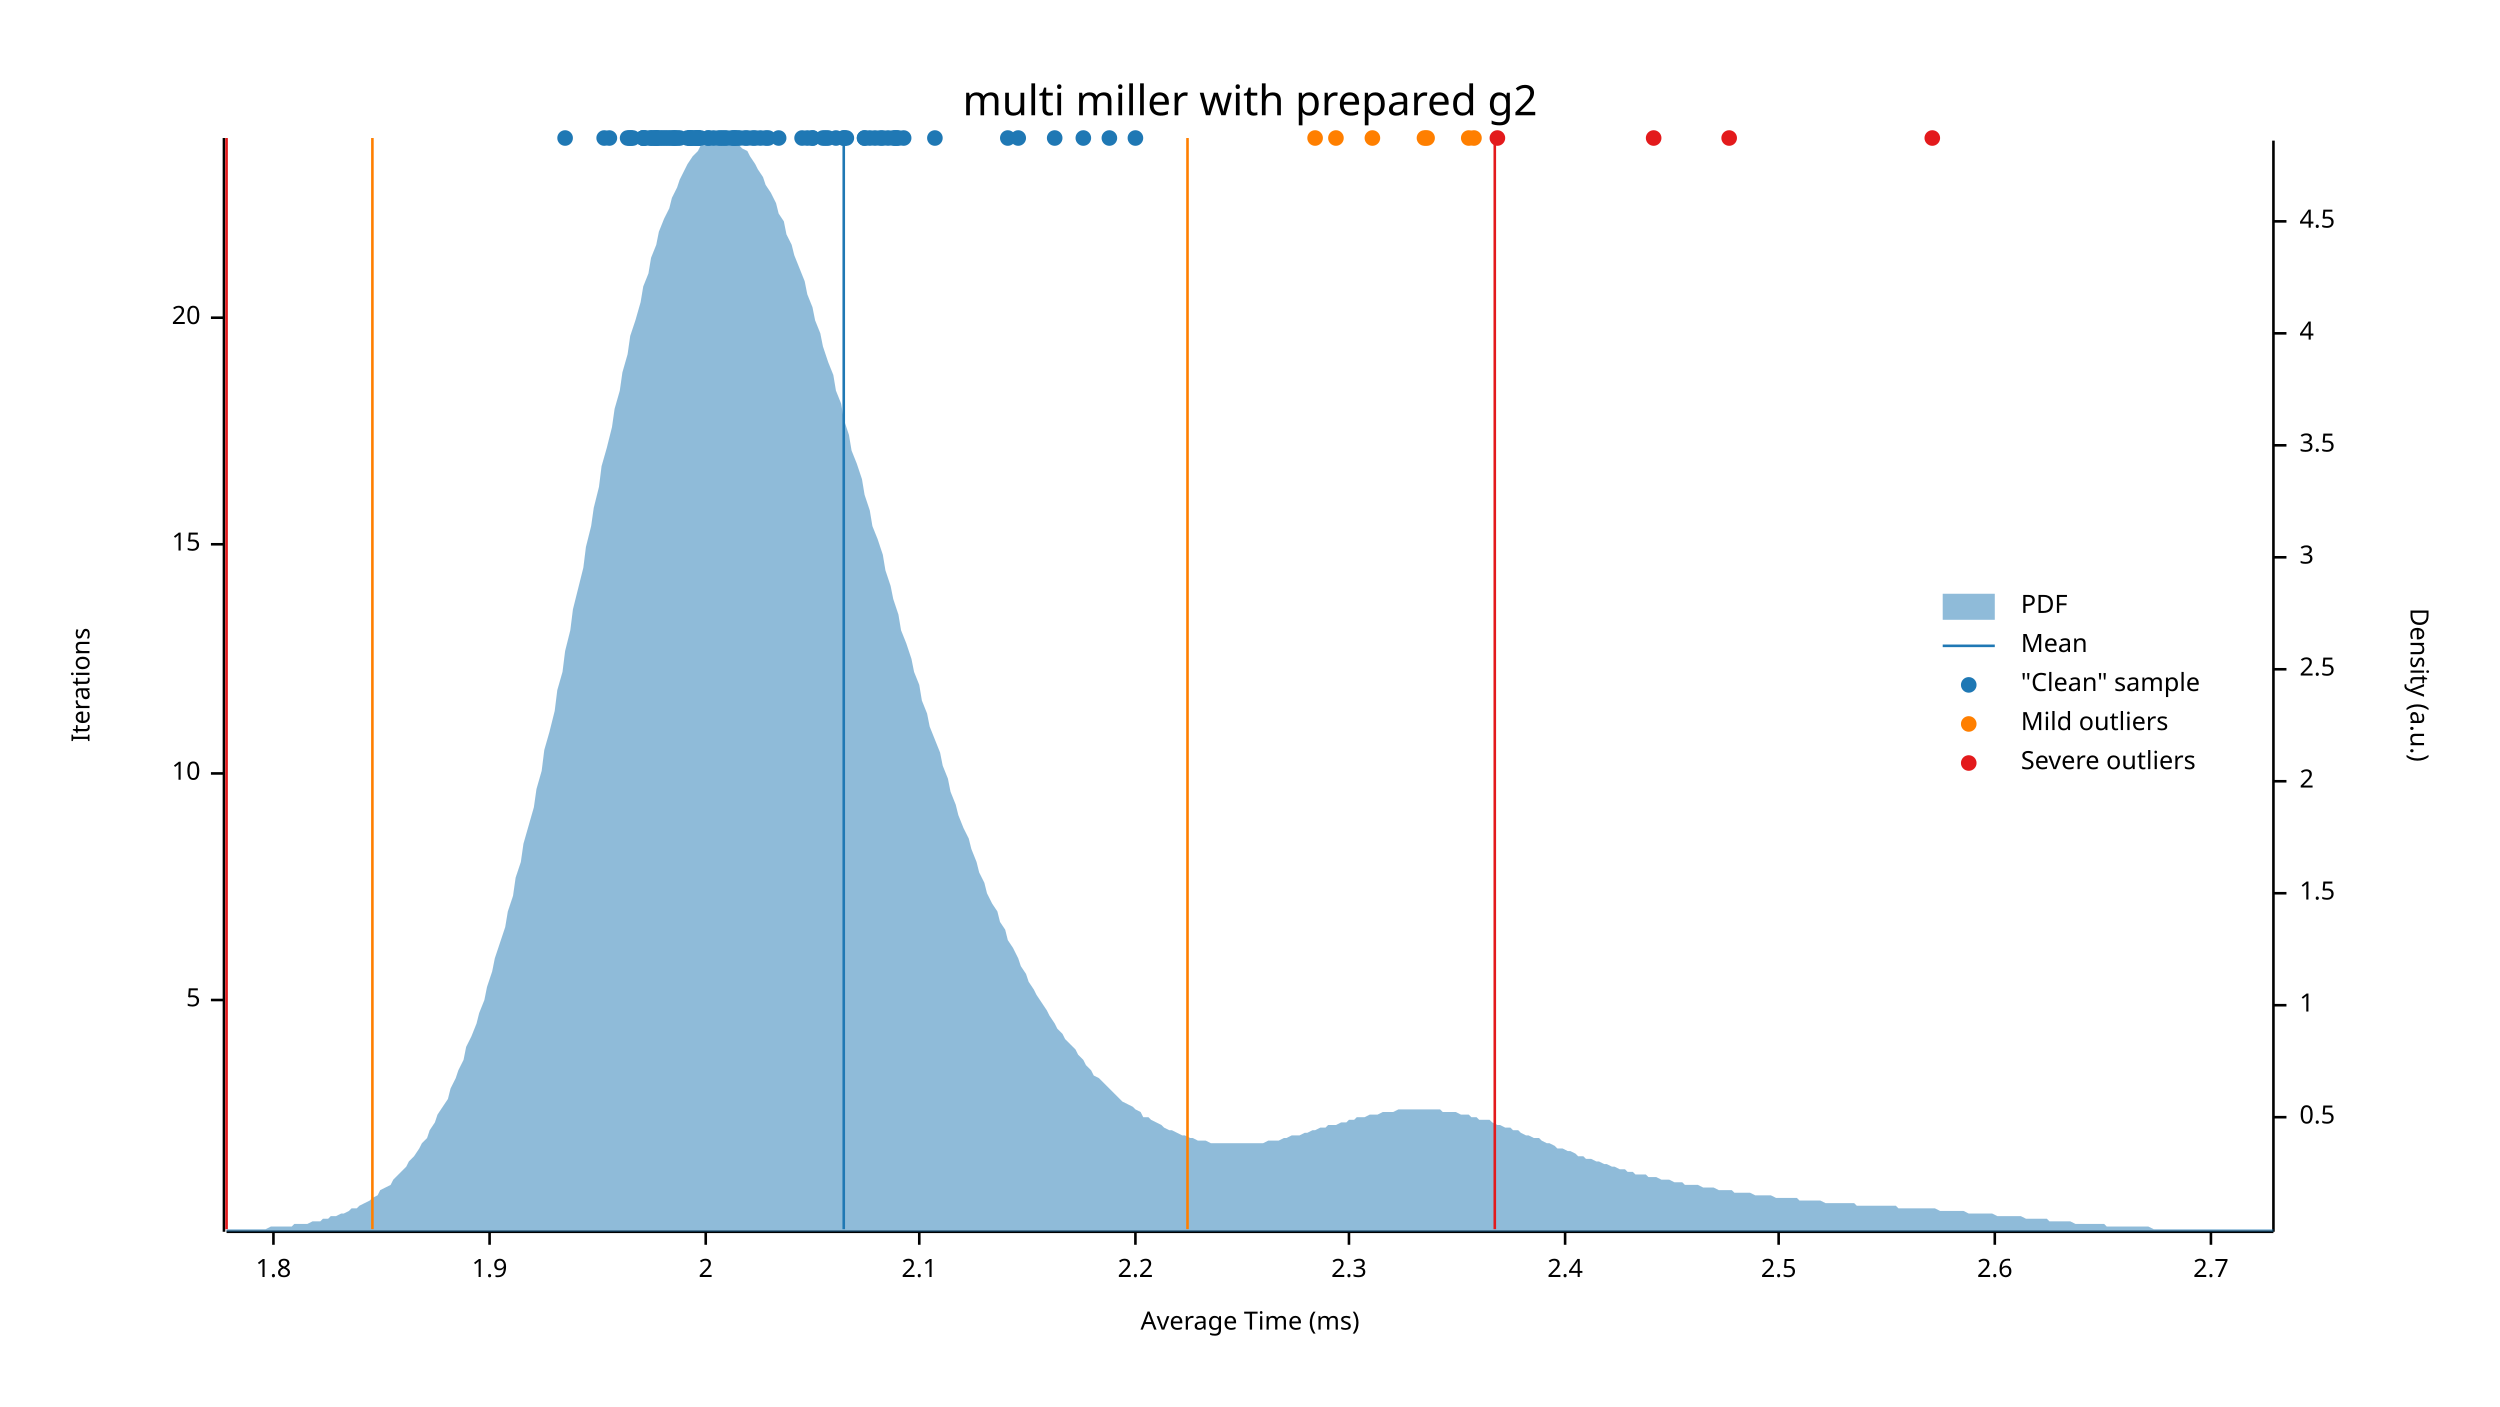
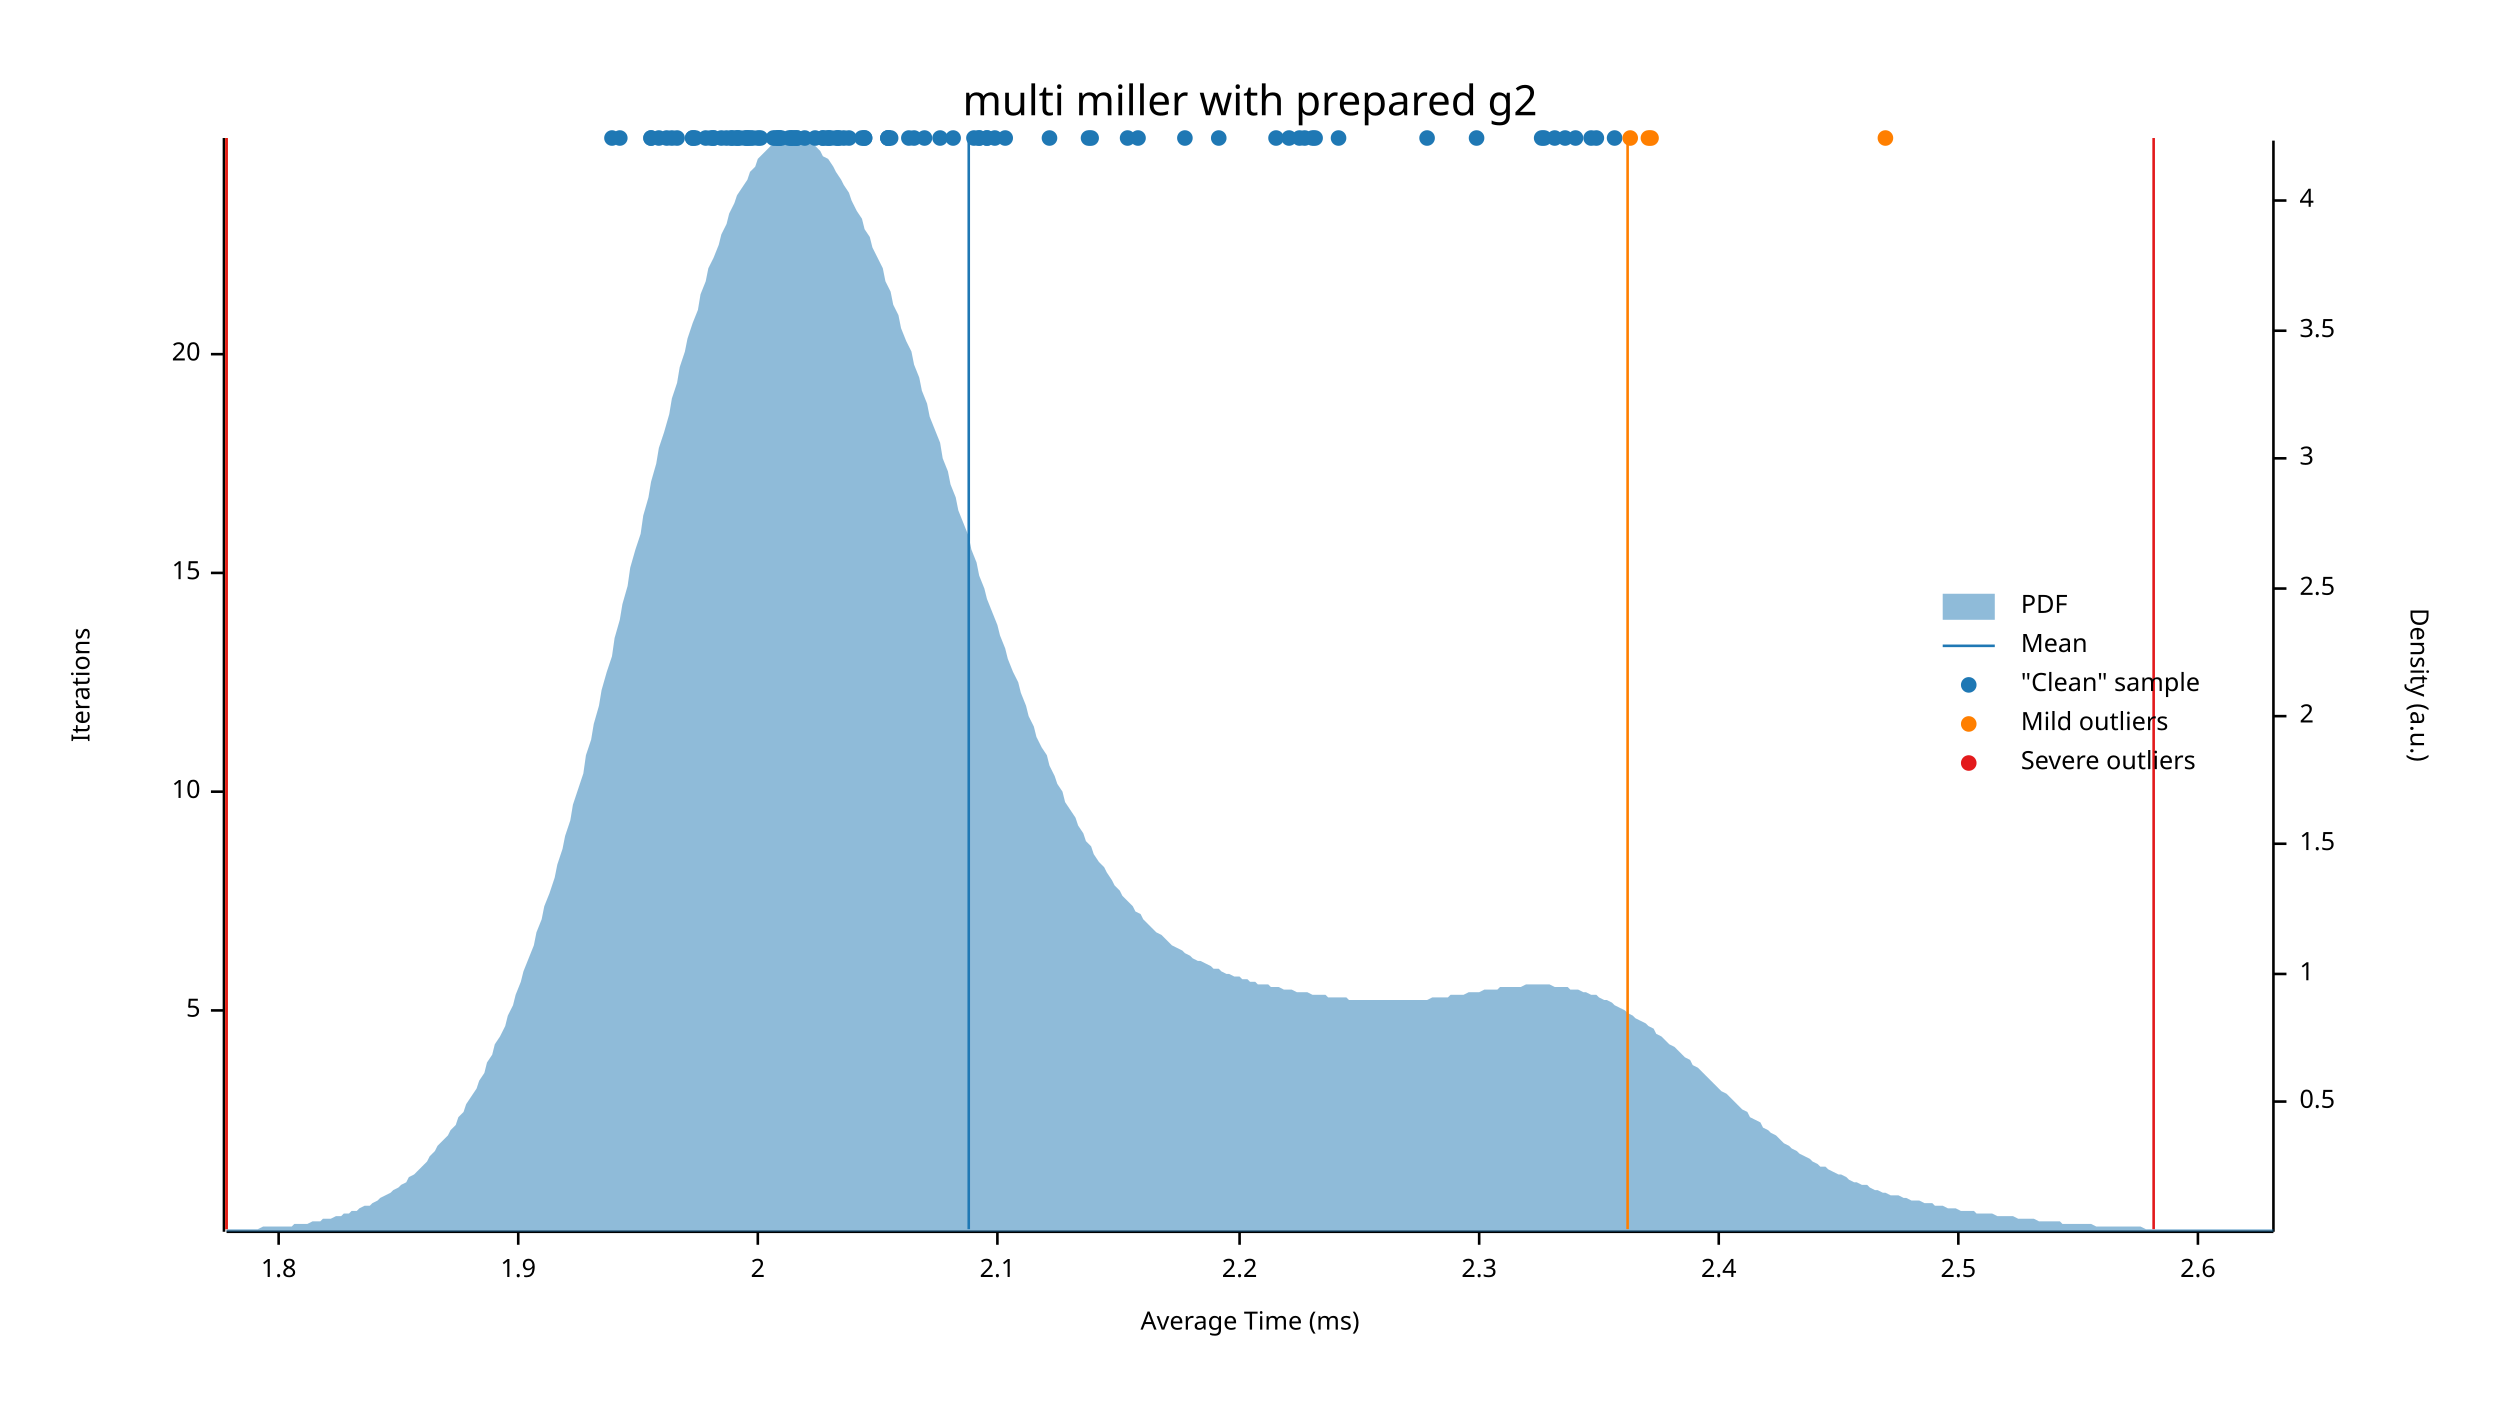
<svg xmlns="http://www.w3.org/2000/svg" width="960" height="540" viewBox="0 0 960 540">
  <text x="480" y="32" dy="0.76em" text-anchor="middle" font-family="sans-serif" font-size="16.129" opacity="1" fill="#000000">
multi miller with prepared g2
</text>
  <text x="27" y="263" dy="0.76em" text-anchor="middle" font-family="sans-serif" font-size="9.677" opacity="1" fill="#000000" transform="rotate(270, 27, 263)">
Iterations
</text>
  <text x="480" y="513" dy="-0.5ex" text-anchor="middle" font-family="sans-serif" font-size="9.677" opacity="1" fill="#000000">
Average Time (ms)
</text>
  <polyline fill="none" opacity="1" stroke="#000000" stroke-width="1" points="86,53 86,473 " />
-   <text x="77" y="384" dy="0.5ex" text-anchor="end" font-family="sans-serif" font-size="9.677" opacity="1" fill="#000000">
+   <text x="77" y="388" dy="0.5ex" text-anchor="end" font-family="sans-serif" font-size="9.677" opacity="1" fill="#000000">
5
</text>
-   <polyline fill="none" opacity="1" stroke="#000000" stroke-width="1" points="81,384 86,384 " />
-   <text x="77" y="297" dy="0.5ex" text-anchor="end" font-family="sans-serif" font-size="9.677" opacity="1" fill="#000000">
+   <polyline fill="none" opacity="1" stroke="#000000" stroke-width="1" points="81,388 86,388 " />
+   <text x="77" y="304" dy="0.5ex" text-anchor="end" font-family="sans-serif" font-size="9.677" opacity="1" fill="#000000">
10
</text>
-   <polyline fill="none" opacity="1" stroke="#000000" stroke-width="1" points="81,297 86,297 " />
-   <text x="77" y="209" dy="0.5ex" text-anchor="end" font-family="sans-serif" font-size="9.677" opacity="1" fill="#000000">
+   <polyline fill="none" opacity="1" stroke="#000000" stroke-width="1" points="81,304 86,304 " />
+   <text x="77" y="220" dy="0.5ex" text-anchor="end" font-family="sans-serif" font-size="9.677" opacity="1" fill="#000000">
15
</text>
-   <polyline fill="none" opacity="1" stroke="#000000" stroke-width="1" points="81,209 86,209 " />
-   <text x="77" y="122" dy="0.5ex" text-anchor="end" font-family="sans-serif" font-size="9.677" opacity="1" fill="#000000">
+   <polyline fill="none" opacity="1" stroke="#000000" stroke-width="1" points="81,220 86,220 " />
+   <text x="77" y="136" dy="0.5ex" text-anchor="end" font-family="sans-serif" font-size="9.677" opacity="1" fill="#000000">
20
</text>
-   <polyline fill="none" opacity="1" stroke="#000000" stroke-width="1" points="81,122 86,122 " />
+   <polyline fill="none" opacity="1" stroke="#000000" stroke-width="1" points="81,136 86,136 " />
  <polyline fill="none" opacity="1" stroke="#000000" stroke-width="1" points="87,473 873,473 " />
-   <text x="105" y="483" dy="0.76em" text-anchor="middle" font-family="sans-serif" font-size="9.677" opacity="1" fill="#000000">
+   <text x="107" y="483" dy="0.76em" text-anchor="middle" font-family="sans-serif" font-size="9.677" opacity="1" fill="#000000">
1.8
</text>
-   <polyline fill="none" opacity="1" stroke="#000000" stroke-width="1" points="105,473 105,478 " />
-   <text x="188" y="483" dy="0.76em" text-anchor="middle" font-family="sans-serif" font-size="9.677" opacity="1" fill="#000000">
+   <polyline fill="none" opacity="1" stroke="#000000" stroke-width="1" points="107,473 107,478 " />
+   <text x="199" y="483" dy="0.76em" text-anchor="middle" font-family="sans-serif" font-size="9.677" opacity="1" fill="#000000">
1.9
</text>
-   <polyline fill="none" opacity="1" stroke="#000000" stroke-width="1" points="188,473 188,478 " />
-   <text x="271" y="483" dy="0.76em" text-anchor="middle" font-family="sans-serif" font-size="9.677" opacity="1" fill="#000000">
+   <polyline fill="none" opacity="1" stroke="#000000" stroke-width="1" points="199,473 199,478 " />
+   <text x="291" y="483" dy="0.76em" text-anchor="middle" font-family="sans-serif" font-size="9.677" opacity="1" fill="#000000">
2
</text>
-   <polyline fill="none" opacity="1" stroke="#000000" stroke-width="1" points="271,473 271,478 " />
-   <text x="353" y="483" dy="0.76em" text-anchor="middle" font-family="sans-serif" font-size="9.677" opacity="1" fill="#000000">
+   <polyline fill="none" opacity="1" stroke="#000000" stroke-width="1" points="291,473 291,478 " />
+   <text x="383" y="483" dy="0.76em" text-anchor="middle" font-family="sans-serif" font-size="9.677" opacity="1" fill="#000000">
2.1
</text>
-   <polyline fill="none" opacity="1" stroke="#000000" stroke-width="1" points="353,473 353,478 " />
-   <text x="436" y="483" dy="0.76em" text-anchor="middle" font-family="sans-serif" font-size="9.677" opacity="1" fill="#000000">
+   <polyline fill="none" opacity="1" stroke="#000000" stroke-width="1" points="383,473 383,478 " />
+   <text x="476" y="483" dy="0.76em" text-anchor="middle" font-family="sans-serif" font-size="9.677" opacity="1" fill="#000000">
2.2
</text>
-   <polyline fill="none" opacity="1" stroke="#000000" stroke-width="1" points="436,473 436,478 " />
-   <text x="518" y="483" dy="0.76em" text-anchor="middle" font-family="sans-serif" font-size="9.677" opacity="1" fill="#000000">
+   <polyline fill="none" opacity="1" stroke="#000000" stroke-width="1" points="476,473 476,478 " />
+   <text x="568" y="483" dy="0.76em" text-anchor="middle" font-family="sans-serif" font-size="9.677" opacity="1" fill="#000000">
2.3
</text>
-   <polyline fill="none" opacity="1" stroke="#000000" stroke-width="1" points="518,473 518,478 " />
-   <text x="601" y="483" dy="0.76em" text-anchor="middle" font-family="sans-serif" font-size="9.677" opacity="1" fill="#000000">
+   <polyline fill="none" opacity="1" stroke="#000000" stroke-width="1" points="568,473 568,478 " />
+   <text x="660" y="483" dy="0.76em" text-anchor="middle" font-family="sans-serif" font-size="9.677" opacity="1" fill="#000000">
2.4
</text>
-   <polyline fill="none" opacity="1" stroke="#000000" stroke-width="1" points="601,473 601,478 " />
-   <text x="683" y="483" dy="0.76em" text-anchor="middle" font-family="sans-serif" font-size="9.677" opacity="1" fill="#000000">
+   <polyline fill="none" opacity="1" stroke="#000000" stroke-width="1" points="660,473 660,478 " />
+   <text x="752" y="483" dy="0.76em" text-anchor="middle" font-family="sans-serif" font-size="9.677" opacity="1" fill="#000000">
2.5
</text>
-   <polyline fill="none" opacity="1" stroke="#000000" stroke-width="1" points="683,473 683,478 " />
-   <text x="766" y="483" dy="0.76em" text-anchor="middle" font-family="sans-serif" font-size="9.677" opacity="1" fill="#000000">
+   <polyline fill="none" opacity="1" stroke="#000000" stroke-width="1" points="752,473 752,478 " />
+   <text x="844" y="483" dy="0.76em" text-anchor="middle" font-family="sans-serif" font-size="9.677" opacity="1" fill="#000000">
2.6
</text>
-   <polyline fill="none" opacity="1" stroke="#000000" stroke-width="1" points="766,473 766,478 " />
-   <text x="849" y="483" dy="0.76em" text-anchor="middle" font-family="sans-serif" font-size="9.677" opacity="1" fill="#000000">
- 2.7
- </text>
-   <polyline fill="none" opacity="1" stroke="#000000" stroke-width="1" points="849,473 849,478 " />
+   <polyline fill="none" opacity="1" stroke="#000000" stroke-width="1" points="844,473 844,478 " />
  <text x="933" y="263" dy="0.76em" text-anchor="middle" font-family="sans-serif" font-size="9.677" opacity="1" fill="#000000" transform="rotate(90, 933, 263)">
Density (a.u.)
</text>
  <polyline fill="none" opacity="1" stroke="#000000" stroke-width="1" points="873,54 873,473 " />
-   <text x="883" y="429" dy="0.5ex" text-anchor="start" font-family="sans-serif" font-size="9.677" opacity="1" fill="#000000">
+   <text x="883" y="423" dy="0.5ex" text-anchor="start" font-family="sans-serif" font-size="9.677" opacity="1" fill="#000000">
0.5
</text>
-   <polyline fill="none" opacity="1" stroke="#000000" stroke-width="1" points="873,429 878,429 " />
-   <text x="883" y="386" dy="0.5ex" text-anchor="start" font-family="sans-serif" font-size="9.677" opacity="1" fill="#000000">
+   <polyline fill="none" opacity="1" stroke="#000000" stroke-width="1" points="873,423 878,423 " />
+   <text x="883" y="374" dy="0.5ex" text-anchor="start" font-family="sans-serif" font-size="9.677" opacity="1" fill="#000000">
1
</text>
-   <polyline fill="none" opacity="1" stroke="#000000" stroke-width="1" points="873,386 878,386 " />
-   <text x="883" y="343" dy="0.5ex" text-anchor="start" font-family="sans-serif" font-size="9.677" opacity="1" fill="#000000">
+   <polyline fill="none" opacity="1" stroke="#000000" stroke-width="1" points="873,374 878,374 " />
+   <text x="883" y="324" dy="0.5ex" text-anchor="start" font-family="sans-serif" font-size="9.677" opacity="1" fill="#000000">
1.5
</text>
-   <polyline fill="none" opacity="1" stroke="#000000" stroke-width="1" points="873,343 878,343 " />
-   <text x="883" y="300" dy="0.5ex" text-anchor="start" font-family="sans-serif" font-size="9.677" opacity="1" fill="#000000">
+   <polyline fill="none" opacity="1" stroke="#000000" stroke-width="1" points="873,324 878,324 " />
+   <text x="883" y="275" dy="0.5ex" text-anchor="start" font-family="sans-serif" font-size="9.677" opacity="1" fill="#000000">
2
</text>
-   <polyline fill="none" opacity="1" stroke="#000000" stroke-width="1" points="873,300 878,300 " />
-   <text x="883" y="257" dy="0.5ex" text-anchor="start" font-family="sans-serif" font-size="9.677" opacity="1" fill="#000000">
+   <polyline fill="none" opacity="1" stroke="#000000" stroke-width="1" points="873,275 878,275 " />
+   <text x="883" y="226" dy="0.5ex" text-anchor="start" font-family="sans-serif" font-size="9.677" opacity="1" fill="#000000">
2.5
</text>
-   <polyline fill="none" opacity="1" stroke="#000000" stroke-width="1" points="873,257 878,257 " />
-   <text x="883" y="214" dy="0.5ex" text-anchor="start" font-family="sans-serif" font-size="9.677" opacity="1" fill="#000000">
+   <polyline fill="none" opacity="1" stroke="#000000" stroke-width="1" points="873,226 878,226 " />
+   <text x="883" y="176" dy="0.5ex" text-anchor="start" font-family="sans-serif" font-size="9.677" opacity="1" fill="#000000">
3
</text>
-   <polyline fill="none" opacity="1" stroke="#000000" stroke-width="1" points="873,214 878,214 " />
-   <text x="883" y="171" dy="0.5ex" text-anchor="start" font-family="sans-serif" font-size="9.677" opacity="1" fill="#000000">
+   <polyline fill="none" opacity="1" stroke="#000000" stroke-width="1" points="873,176 878,176 " />
+   <text x="883" y="127" dy="0.5ex" text-anchor="start" font-family="sans-serif" font-size="9.677" opacity="1" fill="#000000">
3.5
</text>
-   <polyline fill="none" opacity="1" stroke="#000000" stroke-width="1" points="873,171 878,171 " />
-   <text x="883" y="128" dy="0.5ex" text-anchor="start" font-family="sans-serif" font-size="9.677" opacity="1" fill="#000000">
+   <polyline fill="none" opacity="1" stroke="#000000" stroke-width="1" points="873,127 878,127 " />
+   <text x="883" y="77" dy="0.5ex" text-anchor="start" font-family="sans-serif" font-size="9.677" opacity="1" fill="#000000">
4
</text>
-   <polyline fill="none" opacity="1" stroke="#000000" stroke-width="1" points="873,128 878,128 " />
-   <text x="883" y="85" dy="0.5ex" text-anchor="start" font-family="sans-serif" font-size="9.677" opacity="1" fill="#000000">
- 4.5
- </text>
-   <polyline fill="none" opacity="1" stroke="#000000" stroke-width="1" points="873,85 878,85 " />
-   <polygon opacity="0.5" fill="#1F78B4" points="87,472 88,472 90,472 91,472 93,472 94,472 96,472 98,472 99,472 101,472 102,472 104,471 105,471 107,471 109,471 110,471 112,471 113,470 115,470 116,470 118,470 120,469 121,469 123,469 124,468 126,468 127,467 129,467 131,466 132,466 134,465 135,464 137,464 138,463 140,462 142,461 143,460 145,459 146,457 148,456 150,455 151,453 153,451 154,450 156,448 157,446 159,444 161,441 162,439 164,437 165,434 167,431 168,428 170,425 172,422 173,418 175,414 176,411 178,407 179,402 181,398 183,393 184,389 186,384 187,379 189,373 190,368 192,362 194,356 195,350 197,344 198,337 200,331 201,324 203,317 205,310 206,303 208,296 209,288 211,281 213,273 214,265 216,258 217,250 219,242 220,234 222,226 224,218 225,210 227,202 228,195 230,187 231,179 233,172 235,164 236,157 238,150 239,143 241,136 242,129 244,123 246,116 247,110 249,105 250,99 252,94 253,89 255,84 257,80 258,76 260,72 261,69 263,65 264,63 266,60 268,58 269,56 271,55 272,54 274,53 276,53 277,53 279,53 280,53 282,54 283,55 285,57 287,58 288,60 290,63 291,65 293,68 294,71 296,74 298,78 299,82 301,85 302,90 304,94 305,98 307,103 309,108 310,113 312,118 313,123 315,128 316,133 318,139 320,144 321,150 323,155 324,161 326,167 327,173 329,178 331,184 332,190 334,196 335,202 337,207 339,213 340,219 342,225 343,230 345,236 346,242 348,247 350,253 351,258 353,263 354,269 356,274 357,279 359,284 361,289 362,294 364,299 365,304 367,309 368,313 370,318 372,322 373,326 375,331 376,335 378,339 379,343 381,347 383,350 384,354 386,357 387,361 389,364 391,368 392,371 394,374 395,377 397,380 398,382 400,385 402,388 403,390 405,393 406,395 408,397 409,399 411,401 413,403 414,405 416,407 417,409 419,411 420,413 422,414 424,416 425,417 427,419 428,420 430,422 431,423 433,424 435,425 436,426 438,427 439,429 441,429 442,430 444,431 446,432 447,433 449,434 450,434 452,435 454,436 455,436 457,437 458,437 460,438 461,438 463,438 465,439 466,439 468,439 469,439 471,439 472,439 474,439 476,439 477,439 479,439 480,439 482,439 483,439 485,439 487,438 488,438 490,438 491,438 493,437 494,437 496,436 498,436 499,436 501,435 502,435 504,434 505,434 507,433 509,433 510,432 512,432 513,432 515,431 517,431 518,430 520,430 521,429 523,429 524,429 526,428 528,428 529,428 531,427 532,427 534,427 535,427 537,426 539,426 540,426 542,426 543,426 545,426 546,426 548,426 550,426 551,426 553,426 554,427 556,427 557,427 559,427 561,428 562,428 564,428 565,429 567,429 568,430 570,430 572,430 573,431 575,432 576,432 578,433 580,433 581,434 583,434 584,435 586,436 587,436 589,437 591,437 592,438 594,439 595,439 597,440 598,441 600,441 602,442 603,442 605,443 606,444 608,444 609,445 611,445 613,446 614,446 616,447 617,447 619,448 620,448 622,449 624,449 625,450 627,450 628,451 630,451 632,451 633,452 635,452 636,452 638,453 639,453 641,453 643,454 644,454 646,454 647,455 649,455 650,455 652,455 654,456 655,456 657,456 658,456 660,457 661,457 663,457 665,457 666,458 668,458 669,458 671,458 672,458 674,459 676,459 677,459 679,459 680,459 682,460 683,460 685,460 687,460 688,460 690,460 691,461 693,461 695,461 696,461 698,461 699,461 701,462 702,462 704,462 706,462 707,462 709,462 710,462 712,462 713,463 715,463 717,463 718,463 720,463 721,463 723,463 724,463 726,463 728,463 729,464 731,464 732,464 734,464 735,464 737,464 739,464 740,464 742,464 743,464 745,465 746,465 748,465 750,465 751,465 753,465 754,465 756,466 758,466 759,466 761,466 762,466 764,466 765,466 767,467 769,467 770,467 772,467 773,467 775,467 776,467 778,468 780,468 781,468 783,468 784,468 786,468 787,469 789,469 791,469 792,469 794,469 795,469 797,470 798,470 800,470 802,470 803,470 805,470 806,470 808,470 809,471 811,471 813,471 814,471 816,471 817,471 819,471 821,471 822,471 824,471 825,471 827,472 828,472 830,472 832,472 833,472 835,472 836,472 838,472 839,472 841,472 843,472 844,472 846,472 847,472 849,472 850,472 852,472 854,472 855,472 857,472 858,472 860,472 861,472 863,472 865,472 866,472 868,472 869,472 871,472 873,472 873,473 87,473 " />
-   <polyline fill="none" opacity="1" stroke="#1F78B4" stroke-width="1" points="324,472 324,53 " />
-   <polyline fill="none" opacity="1" stroke="#FF7F00" stroke-width="1" points="143,472 143,53 " />
-   <polyline fill="none" opacity="1" stroke="#FF7F00" stroke-width="1" points="456,472 456,53 " />
+   <polyline fill="none" opacity="1" stroke="#000000" stroke-width="1" points="873,77 878,77 " />
+   <polygon opacity="0.5" fill="#1F78B4" points="87,472 88,472 90,472 91,472 93,472 94,472 96,472 98,472 99,472 101,471 102,471 104,471 105,471 107,471 109,471 110,471 112,471 113,470 115,470 116,470 118,470 120,469 121,469 123,469 124,468 126,468 127,468 129,467 131,467 132,466 134,466 135,465 137,465 138,464 140,463 142,463 143,462 145,461 146,460 148,459 150,458 151,457 153,456 154,455 156,454 157,452 159,451 161,449 162,448 164,446 165,444 167,442 168,440 170,438 172,436 173,434 175,432 176,429 178,427 179,424 181,421 183,418 184,415 186,412 187,408 189,405 190,401 192,398 194,394 195,390 197,386 198,382 200,377 201,373 203,368 205,363 206,358 208,353 209,348 211,343 213,337 214,332 216,326 217,321 219,315 220,309 222,303 224,297 225,290 227,284 228,278 230,271 231,265 233,258 235,252 236,245 238,238 239,232 241,225 242,218 244,211 246,205 247,198 249,191 250,185 252,178 253,172 255,166 257,159 258,153 260,147 261,141 263,135 264,130 266,124 268,119 269,113 271,108 272,103 274,99 276,94 277,90 279,86 280,82 282,78 283,75 285,72 287,69 288,66 290,64 291,61 293,59 294,58 296,56 298,55 299,54 301,53 302,53 304,53 305,53 307,53 309,53 310,54 312,55 313,56 315,58 316,60 318,61 320,64 321,66 323,69 324,71 326,74 327,77 329,81 331,84 332,88 334,91 335,95 337,99 339,103 340,108 342,112 343,117 345,121 346,126 348,131 350,135 351,140 353,145 354,150 356,155 357,160 359,165 361,170 362,176 364,181 365,186 367,191 368,196 370,201 372,206 373,211 375,216 376,221 378,226 379,230 381,235 383,240 384,244 386,249 387,253 389,258 391,262 392,266 394,271 395,275 397,279 398,283 400,287 402,290 403,294 405,298 406,301 408,304 409,308 411,311 413,314 414,317 416,320 417,323 419,325 420,328 422,331 424,333 425,335 427,338 428,340 430,342 431,344 433,346 435,348 436,350 438,351 439,353 441,355 442,356 444,358 446,359 447,360 449,362 450,363 452,364 454,365 455,366 457,367 458,368 460,369 461,369 463,370 465,371 466,372 468,372 469,373 471,374 472,374 474,375 476,375 477,376 479,376 480,377 482,377 483,378 485,378 487,378 488,379 490,379 491,379 493,380 494,380 496,380 498,381 499,381 501,381 502,381 504,382 505,382 507,382 509,382 510,383 512,383 513,383 515,383 517,383 518,384 520,384 521,384 523,384 524,384 526,384 528,384 529,384 531,384 532,384 534,384 535,384 537,384 539,384 540,384 542,384 543,384 545,384 546,384 548,384 550,383 551,383 553,383 554,383 556,383 557,382 559,382 561,382 562,382 564,381 565,381 567,381 568,381 570,380 572,380 573,380 575,380 576,379 578,379 580,379 581,379 583,379 584,379 586,378 587,378 589,378 591,378 592,378 594,378 595,378 597,379 598,379 600,379 602,379 603,380 605,380 606,380 608,381 609,381 611,382 613,382 614,383 616,384 617,384 619,385 620,386 622,387 624,388 625,389 627,390 628,391 630,392 632,393 633,394 635,395 636,397 638,398 639,399 641,401 643,402 644,403 646,405 647,406 649,407 650,409 652,410 654,412 655,413 657,415 658,416 660,418 661,419 663,420 665,422 666,423 668,425 669,426 671,427 672,429 674,430 676,431 677,433 679,434 680,435 682,436 683,437 685,439 687,440 688,441 690,442 691,443 693,444 695,445 696,446 698,447 699,448 701,448 702,449 704,450 706,451 707,451 709,452 710,453 712,454 713,454 715,455 717,455 718,456 720,457 721,457 723,458 724,458 726,459 728,459 729,459 731,460 732,460 734,461 735,461 737,461 739,462 740,462 742,462 743,463 745,463 746,463 748,464 750,464 751,464 753,465 754,465 756,465 758,465 759,466 761,466 762,466 764,466 765,466 767,467 769,467 770,467 772,467 773,467 775,468 776,468 778,468 780,468 781,468 783,469 784,469 786,469 787,469 789,469 791,469 792,470 794,470 795,470 797,470 798,470 800,470 802,470 803,470 805,471 806,471 808,471 809,471 811,471 813,471 814,471 816,471 817,471 819,471 821,471 822,471 824,472 825,472 827,472 828,472 830,472 832,472 833,472 835,472 836,472 838,472 839,472 841,472 843,472 844,472 846,472 847,472 849,472 850,472 852,472 854,472 855,472 857,472 858,472 860,472 861,472 863,472 865,472 866,472 868,472 869,472 871,472 873,472 873,473 87,473 " />
+   <polyline fill="none" opacity="1" stroke="#1F78B4" stroke-width="1" points="372,472 372,53 " />
+   <polyline fill="none" opacity="1" stroke="#FF7F00" stroke-width="1" points="87,472 87,53 " />
+   <polyline fill="none" opacity="1" stroke="#FF7F00" stroke-width="1" points="625,472 625,53 " />
  <polyline fill="none" opacity="1" stroke="#E31A1C" stroke-width="1" points="87,472 87,53 " />
-   <polyline fill="none" opacity="1" stroke="#E31A1C" stroke-width="1" points="574,472 574,53 " />
+   <polyline fill="none" opacity="1" stroke="#E31A1C" stroke-width="1" points="827,472 827,53 " />
+   <circle cx="437" cy="53" r="3" opacity="1" fill="#1F78B4" stroke="none" stroke-width="1" />
+   <circle cx="238" cy="53" r="3" opacity="1" fill="#1F78B4" stroke="none" stroke-width="1" />
+   <circle cx="250" cy="53" r="3" opacity="1" fill="#1F78B4" stroke="none" stroke-width="1" />
+   <circle cx="332" cy="53" r="3" opacity="1" fill="#1F78B4" stroke="none" stroke-width="1" />
+   <circle cx="379" cy="53" r="3" opacity="1" fill="#1F78B4" stroke="none" stroke-width="1" />
+   <circle cx="504" cy="53" r="3" opacity="1" fill="#1F78B4" stroke="none" stroke-width="1" />
+   <circle cx="611" cy="53" r="3" opacity="1" fill="#1F78B4" stroke="none" stroke-width="1" />
+   <circle cx="613" cy="53" r="3" opacity="1" fill="#1F78B4" stroke="none" stroke-width="1" />
+   <circle cx="593" cy="53" r="3" opacity="1" fill="#1F78B4" stroke="none" stroke-width="1" />
+   <circle cx="403" cy="53" r="3" opacity="1" fill="#1F78B4" stroke="none" stroke-width="1" />
+   <circle cx="316" cy="53" r="3" opacity="1" fill="#1F78B4" stroke="none" stroke-width="1" />
+   <circle cx="313" cy="53" r="3" opacity="1" fill="#1F78B4" stroke="none" stroke-width="1" />
+   <circle cx="287" cy="53" r="3" opacity="1" fill="#1F78B4" stroke="none" stroke-width="1" />
+   <circle cx="341" cy="53" r="3" opacity="1" fill="#1F78B4" stroke="none" stroke-width="1" />
+   <circle cx="267" cy="53" r="3" opacity="1" fill="#1F78B4" stroke="none" stroke-width="1" />
+   <circle cx="318" cy="53" r="3" opacity="1" fill="#1F78B4" stroke="none" stroke-width="1" />
+   <circle cx="341" cy="53" r="3" opacity="1" fill="#1F78B4" stroke="none" stroke-width="1" />
+   <circle cx="490" cy="53" r="3" opacity="1" fill="#1F78B4" stroke="none" stroke-width="1" />
+   <circle cx="597" cy="53" r="3" opacity="1" fill="#1F78B4" stroke="none" stroke-width="1" />
+   <circle cx="567" cy="53" r="3" opacity="1" fill="#1F78B4" stroke="none" stroke-width="1" />
+   <circle cx="495" cy="53" r="3" opacity="1" fill="#1F78B4" stroke="none" stroke-width="1" />
+   <circle cx="274" cy="53" r="3" opacity="1" fill="#1F78B4" stroke="none" stroke-width="1" />
+   <circle cx="281" cy="53" r="3" opacity="1" fill="#1F78B4" stroke="none" stroke-width="1" />
+   <circle cx="374" cy="53" r="3" opacity="1" fill="#1F78B4" stroke="none" stroke-width="1" />
+   <circle cx="288" cy="53" r="3" opacity="1" fill="#1F78B4" stroke="none" stroke-width="1" />
+   <circle cx="304" cy="53" r="3" opacity="1" fill="#1F78B4" stroke="none" stroke-width="1" />
+   <circle cx="605" cy="53" r="3" opacity="1" fill="#1F78B4" stroke="none" stroke-width="1" />
+   <circle cx="601" cy="53" r="3" opacity="1" fill="#1F78B4" stroke="none" stroke-width="1" />
+   <circle cx="548" cy="53" r="3" opacity="1" fill="#1F78B4" stroke="none" stroke-width="1" />
+   <circle cx="433" cy="53" r="3" opacity="1" fill="#1F78B4" stroke="none" stroke-width="1" />
+   <circle cx="332" cy="53" r="3" opacity="1" fill="#1F78B4" stroke="none" stroke-width="1" />
+   <circle cx="283" cy="53" r="3" opacity="1" fill="#1F78B4" stroke="none" stroke-width="1" />
+   <circle cx="306" cy="53" r="3" opacity="1" fill="#1F78B4" stroke="none" stroke-width="1" />
+   <circle cx="305" cy="53" r="3" opacity="1" fill="#1F78B4" stroke="none" stroke-width="1" />
+   <circle cx="324" cy="53" r="3" opacity="1" fill="#1F78B4" stroke="none" stroke-width="1" />
+   <circle cx="322" cy="53" r="3" opacity="1" fill="#1F78B4" stroke="none" stroke-width="1" />
+   <circle cx="379" cy="53" r="3" opacity="1" fill="#1F78B4" stroke="none" stroke-width="1" />
+   <circle cx="514" cy="53" r="3" opacity="1" fill="#1F78B4" stroke="none" stroke-width="1" />
+   <circle cx="620" cy="53" r="3" opacity="1" fill="#1F78B4" stroke="none" stroke-width="1" />
+   <circle cx="592" cy="53" r="3" opacity="1" fill="#1F78B4" stroke="none" stroke-width="1" />
+   <circle cx="455" cy="53" r="3" opacity="1" fill="#1F78B4" stroke="none" stroke-width="1" />
+   <circle cx="355" cy="53" r="3" opacity="1" fill="#1F78B4" stroke="none" stroke-width="1" />
+   <circle cx="382" cy="53" r="3" opacity="1" fill="#1F78B4" stroke="none" stroke-width="1" />
+   <circle cx="309" cy="53" r="3" opacity="1" fill="#1F78B4" stroke="none" stroke-width="1" />
+   <circle cx="326" cy="53" r="3" opacity="1" fill="#1F78B4" stroke="none" stroke-width="1" />
+   <circle cx="283" cy="53" r="3" opacity="1" fill="#1F78B4" stroke="none" stroke-width="1" />
+   <circle cx="235" cy="53" r="3" opacity="1" fill="#1F78B4" stroke="none" stroke-width="1" />
+   <circle cx="300" cy="53" r="3" opacity="1" fill="#1F78B4" stroke="none" stroke-width="1" />
+   <circle cx="501" cy="53" r="3" opacity="1" fill="#1F78B4" stroke="none" stroke-width="1" />
+   <circle cx="299" cy="53" r="3" opacity="1" fill="#1F78B4" stroke="none" stroke-width="1" />
+   <circle cx="289" cy="53" r="3" opacity="1" fill="#1F78B4" stroke="none" stroke-width="1" />
+   <circle cx="298" cy="53" r="3" opacity="1" fill="#1F78B4" stroke="none" stroke-width="1" />
+   <circle cx="273" cy="53" r="3" opacity="1" fill="#1F78B4" stroke="none" stroke-width="1" />
+   <circle cx="304" cy="53" r="3" opacity="1" fill="#1F78B4" stroke="none" stroke-width="1" />
+   <circle cx="306" cy="53" r="3" opacity="1" fill="#1F78B4" stroke="none" stroke-width="1" />
+   <circle cx="331" cy="53" r="3" opacity="1" fill="#1F78B4" stroke="none" stroke-width="1" />
+   <circle cx="299" cy="53" r="3" opacity="1" fill="#1F78B4" stroke="none" stroke-width="1" />
+   <circle cx="292" cy="53" r="3" opacity="1" fill="#1F78B4" stroke="none" stroke-width="1" />
+   <circle cx="286" cy="53" r="3" opacity="1" fill="#1F78B4" stroke="none" stroke-width="1" />
+   <circle cx="303" cy="53" r="3" opacity="1" fill="#1F78B4" stroke="none" stroke-width="1" />
+   <circle cx="284" cy="53" r="3" opacity="1" fill="#1F78B4" stroke="none" stroke-width="1" />
+   <circle cx="281" cy="53" r="3" opacity="1" fill="#1F78B4" stroke="none" stroke-width="1" />
+   <circle cx="419" cy="53" r="3" opacity="1" fill="#1F78B4" stroke="none" stroke-width="1" />
+   <circle cx="287" cy="53" r="3" opacity="1" fill="#1F78B4" stroke="none" stroke-width="1" />
+   <circle cx="342" cy="53" r="3" opacity="1" fill="#1F78B4" stroke="none" stroke-width="1" />
+   <circle cx="351" cy="53" r="3" opacity="1" fill="#1F78B4" stroke="none" stroke-width="1" />
+   <circle cx="297" cy="53" r="3" opacity="1" fill="#1F78B4" stroke="none" stroke-width="1" />
+   <circle cx="266" cy="53" r="3" opacity="1" fill="#1F78B4" stroke="none" stroke-width="1" />
+   <circle cx="418" cy="53" r="3" opacity="1" fill="#1F78B4" stroke="none" stroke-width="1" />
+   <circle cx="349" cy="53" r="3" opacity="1" fill="#1F78B4" stroke="none" stroke-width="1" />
+   <circle cx="366" cy="53" r="3" opacity="1" fill="#1F78B4" stroke="none" stroke-width="1" />
+   <circle cx="376" cy="53" r="3" opacity="1" fill="#1F78B4" stroke="none" stroke-width="1" />
+   <circle cx="318" cy="53" r="3" opacity="1" fill="#1F78B4" stroke="none" stroke-width="1" />
+   <circle cx="274" cy="53" r="3" opacity="1" fill="#1F78B4" stroke="none" stroke-width="1" />
+   <circle cx="258" cy="53" r="3" opacity="1" fill="#1F78B4" stroke="none" stroke-width="1" />
+   <circle cx="260" cy="53" r="3" opacity="1" fill="#1F78B4" stroke="none" stroke-width="1" />
+   <circle cx="279" cy="53" r="3" opacity="1" fill="#1F78B4" stroke="none" stroke-width="1" />
+   <circle cx="256" cy="53" r="3" opacity="1" fill="#1F78B4" stroke="none" stroke-width="1" />
+   <circle cx="319" cy="53" r="3" opacity="1" fill="#1F78B4" stroke="none" stroke-width="1" />
+   <circle cx="250" cy="53" r="3" opacity="1" fill="#1F78B4" stroke="none" stroke-width="1" />
+   <circle cx="386" cy="53" r="3" opacity="1" fill="#1F78B4" stroke="none" stroke-width="1" />
+   <circle cx="361" cy="53" r="3" opacity="1" fill="#1F78B4" stroke="none" stroke-width="1" />
+   <circle cx="505" cy="53" r="3" opacity="1" fill="#1F78B4" stroke="none" stroke-width="1" />
+   <circle cx="468" cy="53" r="3" opacity="1" fill="#1F78B4" stroke="none" stroke-width="1" />
+   <circle cx="299" cy="53" r="3" opacity="1" fill="#1F78B4" stroke="none" stroke-width="1" />
+   <circle cx="253" cy="53" r="3" opacity="1" fill="#1F78B4" stroke="none" stroke-width="1" />
+   <circle cx="341" cy="53" r="3" opacity="1" fill="#1F78B4" stroke="none" stroke-width="1" />
+   <circle cx="499" cy="53" r="3" opacity="1" fill="#1F78B4" stroke="none" stroke-width="1" />
+   <circle cx="277" cy="53" r="3" opacity="1" fill="#1F78B4" stroke="none" stroke-width="1" />
+   <circle cx="316" cy="53" r="3" opacity="1" fill="#1F78B4" stroke="none" stroke-width="1" />
+   <circle cx="271" cy="53" r="3" opacity="1" fill="#1F78B4" stroke="none" stroke-width="1" />
+   <circle cx="322" cy="53" r="3" opacity="1" fill="#1F78B4" stroke="none" stroke-width="1" />
+   <circle cx="376" cy="53" r="3" opacity="1" fill="#1F78B4" stroke="none" stroke-width="1" />
  <circle cx="321" cy="53" r="3" opacity="1" fill="#1F78B4" stroke="none" stroke-width="1" />
-   <circle cx="255" cy="53" r="3" opacity="1" fill="#1F78B4" stroke="none" stroke-width="1" />
-   <circle cx="387" cy="53" r="3" opacity="1" fill="#1F78B4" stroke="none" stroke-width="1" />
-   <circle cx="289" cy="53" r="3" opacity="1" fill="#1F78B4" stroke="none" stroke-width="1" />
-   <circle cx="310" cy="53" r="3" opacity="1" fill="#1F78B4" stroke="none" stroke-width="1" />
-   <circle cx="359" cy="53" r="3" opacity="1" fill="#1F78B4" stroke="none" stroke-width="1" />
-   <circle cx="343" cy="53" r="3" opacity="1" fill="#1F78B4" stroke="none" stroke-width="1" />
-   <circle cx="251" cy="53" r="3" opacity="1" fill="#1F78B4" stroke="none" stroke-width="1" />
-   <circle cx="253" cy="53" r="3" opacity="1" fill="#1F78B4" stroke="none" stroke-width="1" />
-   <circle cx="217" cy="53" r="3" opacity="1" fill="#1F78B4" stroke="none" stroke-width="1" />
-   <circle cx="299" cy="53" r="3" opacity="1" fill="#1F78B4" stroke="none" stroke-width="1" />
-   <circle cx="243" cy="53" r="3" opacity="1" fill="#1F78B4" stroke="none" stroke-width="1" />
-   <circle cx="282" cy="53" r="3" opacity="1" fill="#1F78B4" stroke="none" stroke-width="1" />
-   <circle cx="242" cy="53" r="3" opacity="1" fill="#1F78B4" stroke="none" stroke-width="1" />
-   <circle cx="260" cy="53" r="3" opacity="1" fill="#1F78B4" stroke="none" stroke-width="1" />
-   <circle cx="283" cy="53" r="3" opacity="1" fill="#1F78B4" stroke="none" stroke-width="1" />
-   <circle cx="294" cy="53" r="3" opacity="1" fill="#1F78B4" stroke="none" stroke-width="1" />
  <circle cx="266" cy="53" r="3" opacity="1" fill="#1F78B4" stroke="none" stroke-width="1" />
-   <circle cx="277" cy="53" r="3" opacity="1" fill="#1F78B4" stroke="none" stroke-width="1" />
-   <circle cx="247" cy="53" r="3" opacity="1" fill="#1F78B4" stroke="none" stroke-width="1" />
-   <circle cx="279" cy="53" r="3" opacity="1" fill="#1F78B4" stroke="none" stroke-width="1" />
-   <circle cx="272" cy="53" r="3" opacity="1" fill="#1F78B4" stroke="none" stroke-width="1" />
-   <circle cx="267" cy="53" r="3" opacity="1" fill="#1F78B4" stroke="none" stroke-width="1" />
-   <circle cx="426" cy="53" r="3" opacity="1" fill="#1F78B4" stroke="none" stroke-width="1" />
-   <circle cx="339" cy="53" r="3" opacity="1" fill="#1F78B4" stroke="none" stroke-width="1" />
-   <circle cx="316" cy="53" r="3" opacity="1" fill="#1F78B4" stroke="none" stroke-width="1" />
-   <circle cx="318" cy="53" r="3" opacity="1" fill="#1F78B4" stroke="none" stroke-width="1" />
-   <circle cx="269" cy="53" r="3" opacity="1" fill="#1F78B4" stroke="none" stroke-width="1" />
-   <circle cx="265" cy="53" r="3" opacity="1" fill="#1F78B4" stroke="none" stroke-width="1" />
-   <circle cx="267" cy="53" r="3" opacity="1" fill="#1F78B4" stroke="none" stroke-width="1" />
-   <circle cx="287" cy="53" r="3" opacity="1" fill="#1F78B4" stroke="none" stroke-width="1" />
-   <circle cx="256" cy="53" r="3" opacity="1" fill="#1F78B4" stroke="none" stroke-width="1" />
-   <circle cx="242" cy="53" r="3" opacity="1" fill="#1F78B4" stroke="none" stroke-width="1" />
-   <circle cx="281" cy="53" r="3" opacity="1" fill="#1F78B4" stroke="none" stroke-width="1" />
-   <circle cx="344" cy="53" r="3" opacity="1" fill="#1F78B4" stroke="none" stroke-width="1" />
-   <circle cx="324" cy="53" r="3" opacity="1" fill="#1F78B4" stroke="none" stroke-width="1" />
-   <circle cx="278" cy="53" r="3" opacity="1" fill="#1F78B4" stroke="none" stroke-width="1" />
-   <circle cx="261" cy="53" r="3" opacity="1" fill="#1F78B4" stroke="none" stroke-width="1" />
-   <circle cx="232" cy="53" r="3" opacity="1" fill="#1F78B4" stroke="none" stroke-width="1" />
-   <circle cx="317" cy="53" r="3" opacity="1" fill="#1F78B4" stroke="none" stroke-width="1" />
-   <circle cx="247" cy="53" r="3" opacity="1" fill="#1F78B4" stroke="none" stroke-width="1" />
-   <circle cx="405" cy="53" r="3" opacity="1" fill="#1F78B4" stroke="none" stroke-width="1" />
-   <circle cx="241" cy="53" r="3" opacity="1" fill="#1F78B4" stroke="none" stroke-width="1" />
-   <circle cx="259" cy="53" r="3" opacity="1" fill="#1F78B4" stroke="none" stroke-width="1" />
-   <circle cx="391" cy="53" r="3" opacity="1" fill="#1F78B4" stroke="none" stroke-width="1" />
-   <circle cx="295" cy="53" r="3" opacity="1" fill="#1F78B4" stroke="none" stroke-width="1" />
-   <circle cx="324" cy="53" r="3" opacity="1" fill="#1F78B4" stroke="none" stroke-width="1" />
-   <circle cx="344" cy="53" r="3" opacity="1" fill="#1F78B4" stroke="none" stroke-width="1" />
-   <circle cx="265" cy="53" r="3" opacity="1" fill="#1F78B4" stroke="none" stroke-width="1" />
-   <circle cx="276" cy="53" r="3" opacity="1" fill="#1F78B4" stroke="none" stroke-width="1" />
-   <circle cx="252" cy="53" r="3" opacity="1" fill="#1F78B4" stroke="none" stroke-width="1" />
-   <circle cx="247" cy="53" r="3" opacity="1" fill="#1F78B4" stroke="none" stroke-width="1" />
-   <circle cx="254" cy="53" r="3" opacity="1" fill="#1F78B4" stroke="none" stroke-width="1" />
-   <circle cx="274" cy="53" r="3" opacity="1" fill="#1F78B4" stroke="none" stroke-width="1" />
-   <circle cx="250" cy="53" r="3" opacity="1" fill="#1F78B4" stroke="none" stroke-width="1" />
-   <circle cx="416" cy="53" r="3" opacity="1" fill="#1F78B4" stroke="none" stroke-width="1" />
-   <circle cx="282" cy="53" r="3" opacity="1" fill="#1F78B4" stroke="none" stroke-width="1" />
-   <circle cx="286" cy="53" r="3" opacity="1" fill="#1F78B4" stroke="none" stroke-width="1" />
-   <circle cx="257" cy="53" r="3" opacity="1" fill="#1F78B4" stroke="none" stroke-width="1" />
-   <circle cx="259" cy="53" r="3" opacity="1" fill="#1F78B4" stroke="none" stroke-width="1" />
-   <circle cx="258" cy="53" r="3" opacity="1" fill="#1F78B4" stroke="none" stroke-width="1" />
-   <circle cx="234" cy="53" r="3" opacity="1" fill="#1F78B4" stroke="none" stroke-width="1" />
-   <circle cx="268" cy="53" r="3" opacity="1" fill="#1F78B4" stroke="none" stroke-width="1" />
-   <circle cx="345" cy="53" r="3" opacity="1" fill="#1F78B4" stroke="none" stroke-width="1" />
-   <circle cx="332" cy="53" r="3" opacity="1" fill="#1F78B4" stroke="none" stroke-width="1" />
-   <circle cx="336" cy="53" r="3" opacity="1" fill="#1F78B4" stroke="none" stroke-width="1" />
-   <circle cx="347" cy="53" r="3" opacity="1" fill="#1F78B4" stroke="none" stroke-width="1" />
-   <circle cx="268" cy="53" r="3" opacity="1" fill="#1F78B4" stroke="none" stroke-width="1" />
-   <circle cx="325" cy="53" r="3" opacity="1" fill="#1F78B4" stroke="none" stroke-width="1" />
-   <circle cx="265" cy="53" r="3" opacity="1" fill="#1F78B4" stroke="none" stroke-width="1" />
-   <circle cx="248" cy="53" r="3" opacity="1" fill="#1F78B4" stroke="none" stroke-width="1" />
-   <circle cx="250" cy="53" r="3" opacity="1" fill="#1F78B4" stroke="none" stroke-width="1" />
-   <circle cx="312" cy="53" r="3" opacity="1" fill="#1F78B4" stroke="none" stroke-width="1" />
-   <circle cx="264" cy="53" r="3" opacity="1" fill="#1F78B4" stroke="none" stroke-width="1" />
-   <circle cx="332" cy="53" r="3" opacity="1" fill="#1F78B4" stroke="none" stroke-width="1" />
-   <circle cx="312" cy="53" r="3" opacity="1" fill="#1F78B4" stroke="none" stroke-width="1" />
-   <circle cx="341" cy="53" r="3" opacity="1" fill="#1F78B4" stroke="none" stroke-width="1" />
-   <circle cx="272" cy="53" r="3" opacity="1" fill="#1F78B4" stroke="none" stroke-width="1" />
-   <circle cx="284" cy="53" r="3" opacity="1" fill="#1F78B4" stroke="none" stroke-width="1" />
-   <circle cx="265" cy="53" r="3" opacity="1" fill="#1F78B4" stroke="none" stroke-width="1" />
-   <circle cx="252" cy="53" r="3" opacity="1" fill="#1F78B4" stroke="none" stroke-width="1" />
-   <circle cx="268" cy="53" r="3" opacity="1" fill="#1F78B4" stroke="none" stroke-width="1" />
-   <circle cx="252" cy="53" r="3" opacity="1" fill="#1F78B4" stroke="none" stroke-width="1" />
-   <circle cx="290" cy="53" r="3" opacity="1" fill="#1F78B4" stroke="none" stroke-width="1" />
-   <circle cx="338" cy="53" r="3" opacity="1" fill="#1F78B4" stroke="none" stroke-width="1" />
-   <circle cx="334" cy="53" r="3" opacity="1" fill="#1F78B4" stroke="none" stroke-width="1" />
-   <circle cx="292" cy="53" r="3" opacity="1" fill="#1F78B4" stroke="none" stroke-width="1" />
-   <circle cx="436" cy="53" r="3" opacity="1" fill="#1F78B4" stroke="none" stroke-width="1" />
-   <circle cx="308" cy="53" r="3" opacity="1" fill="#1F78B4" stroke="none" stroke-width="1" />
-   <circle cx="527" cy="53" r="3" opacity="1" fill="#FF7F00" stroke="none" stroke-width="1" />
-   <circle cx="547" cy="53" r="3" opacity="1" fill="#FF7F00" stroke="none" stroke-width="1" />
-   <circle cx="505" cy="53" r="3" opacity="1" fill="#FF7F00" stroke="none" stroke-width="1" />
-   <circle cx="513" cy="53" r="3" opacity="1" fill="#FF7F00" stroke="none" stroke-width="1" />
-   <circle cx="566" cy="53" r="3" opacity="1" fill="#FF7F00" stroke="none" stroke-width="1" />
-   <circle cx="564" cy="53" r="3" opacity="1" fill="#FF7F00" stroke="none" stroke-width="1" />
-   <circle cx="548" cy="53" r="3" opacity="1" fill="#FF7F00" stroke="none" stroke-width="1" />
-   <circle cx="664" cy="53" r="3" opacity="1" fill="#E31A1C" stroke="none" stroke-width="1" />
-   <circle cx="742" cy="53" r="3" opacity="1" fill="#E31A1C" stroke="none" stroke-width="1" />
-   <circle cx="635" cy="53" r="3" opacity="1" fill="#E31A1C" stroke="none" stroke-width="1" />
-   <circle cx="575" cy="53" r="3" opacity="1" fill="#E31A1C" stroke="none" stroke-width="1" />
+   <circle cx="291" cy="53" r="3" opacity="1" fill="#1F78B4" stroke="none" stroke-width="1" />
+   <circle cx="634" cy="53" r="3" opacity="1" fill="#FF7F00" stroke="none" stroke-width="1" />
+   <circle cx="724" cy="53" r="3" opacity="1" fill="#FF7F00" stroke="none" stroke-width="1" />
+   <circle cx="626" cy="53" r="3" opacity="1" fill="#FF7F00" stroke="none" stroke-width="1" />
+   <circle cx="633" cy="53" r="3" opacity="1" fill="#FF7F00" stroke="none" stroke-width="1" />
  <text x="776" y="228" dy="0.76em" text-anchor="start" font-family="sans-serif" font-size="9.677" opacity="1" fill="#000000">
PDF
</text>
  <text x="776" y="243" dy="0.76em" text-anchor="start" font-family="sans-serif" font-size="9.677" opacity="1" fill="#000000">
Mean
</text>
  <text x="776" y="258" dy="0.76em" text-anchor="start" font-family="sans-serif" font-size="9.677" opacity="1" fill="#000000">
"Clean" sample
</text>
  <text x="776" y="273" dy="0.76em" text-anchor="start" font-family="sans-serif" font-size="9.677" opacity="1" fill="#000000">
Mild outliers
</text>
  <text x="776" y="288" dy="0.76em" text-anchor="start" font-family="sans-serif" font-size="9.677" opacity="1" fill="#000000">
Severe outliers
</text>
  <rect x="746" y="228" width="20" height="10" opacity="0.5" fill="#1F78B4" stroke="none" />
  <polyline fill="none" opacity="1" stroke="#1F78B4" stroke-width="1" points="746,248 766,248 " />
  <circle cx="756" cy="263" r="3" opacity="1" fill="#1F78B4" stroke="none" stroke-width="1" />
  <circle cx="756" cy="278" r="3" opacity="1" fill="#FF7F00" stroke="none" stroke-width="1" />
  <circle cx="756" cy="293" r="3" opacity="1" fill="#E31A1C" stroke="none" stroke-width="1" />
</svg>
